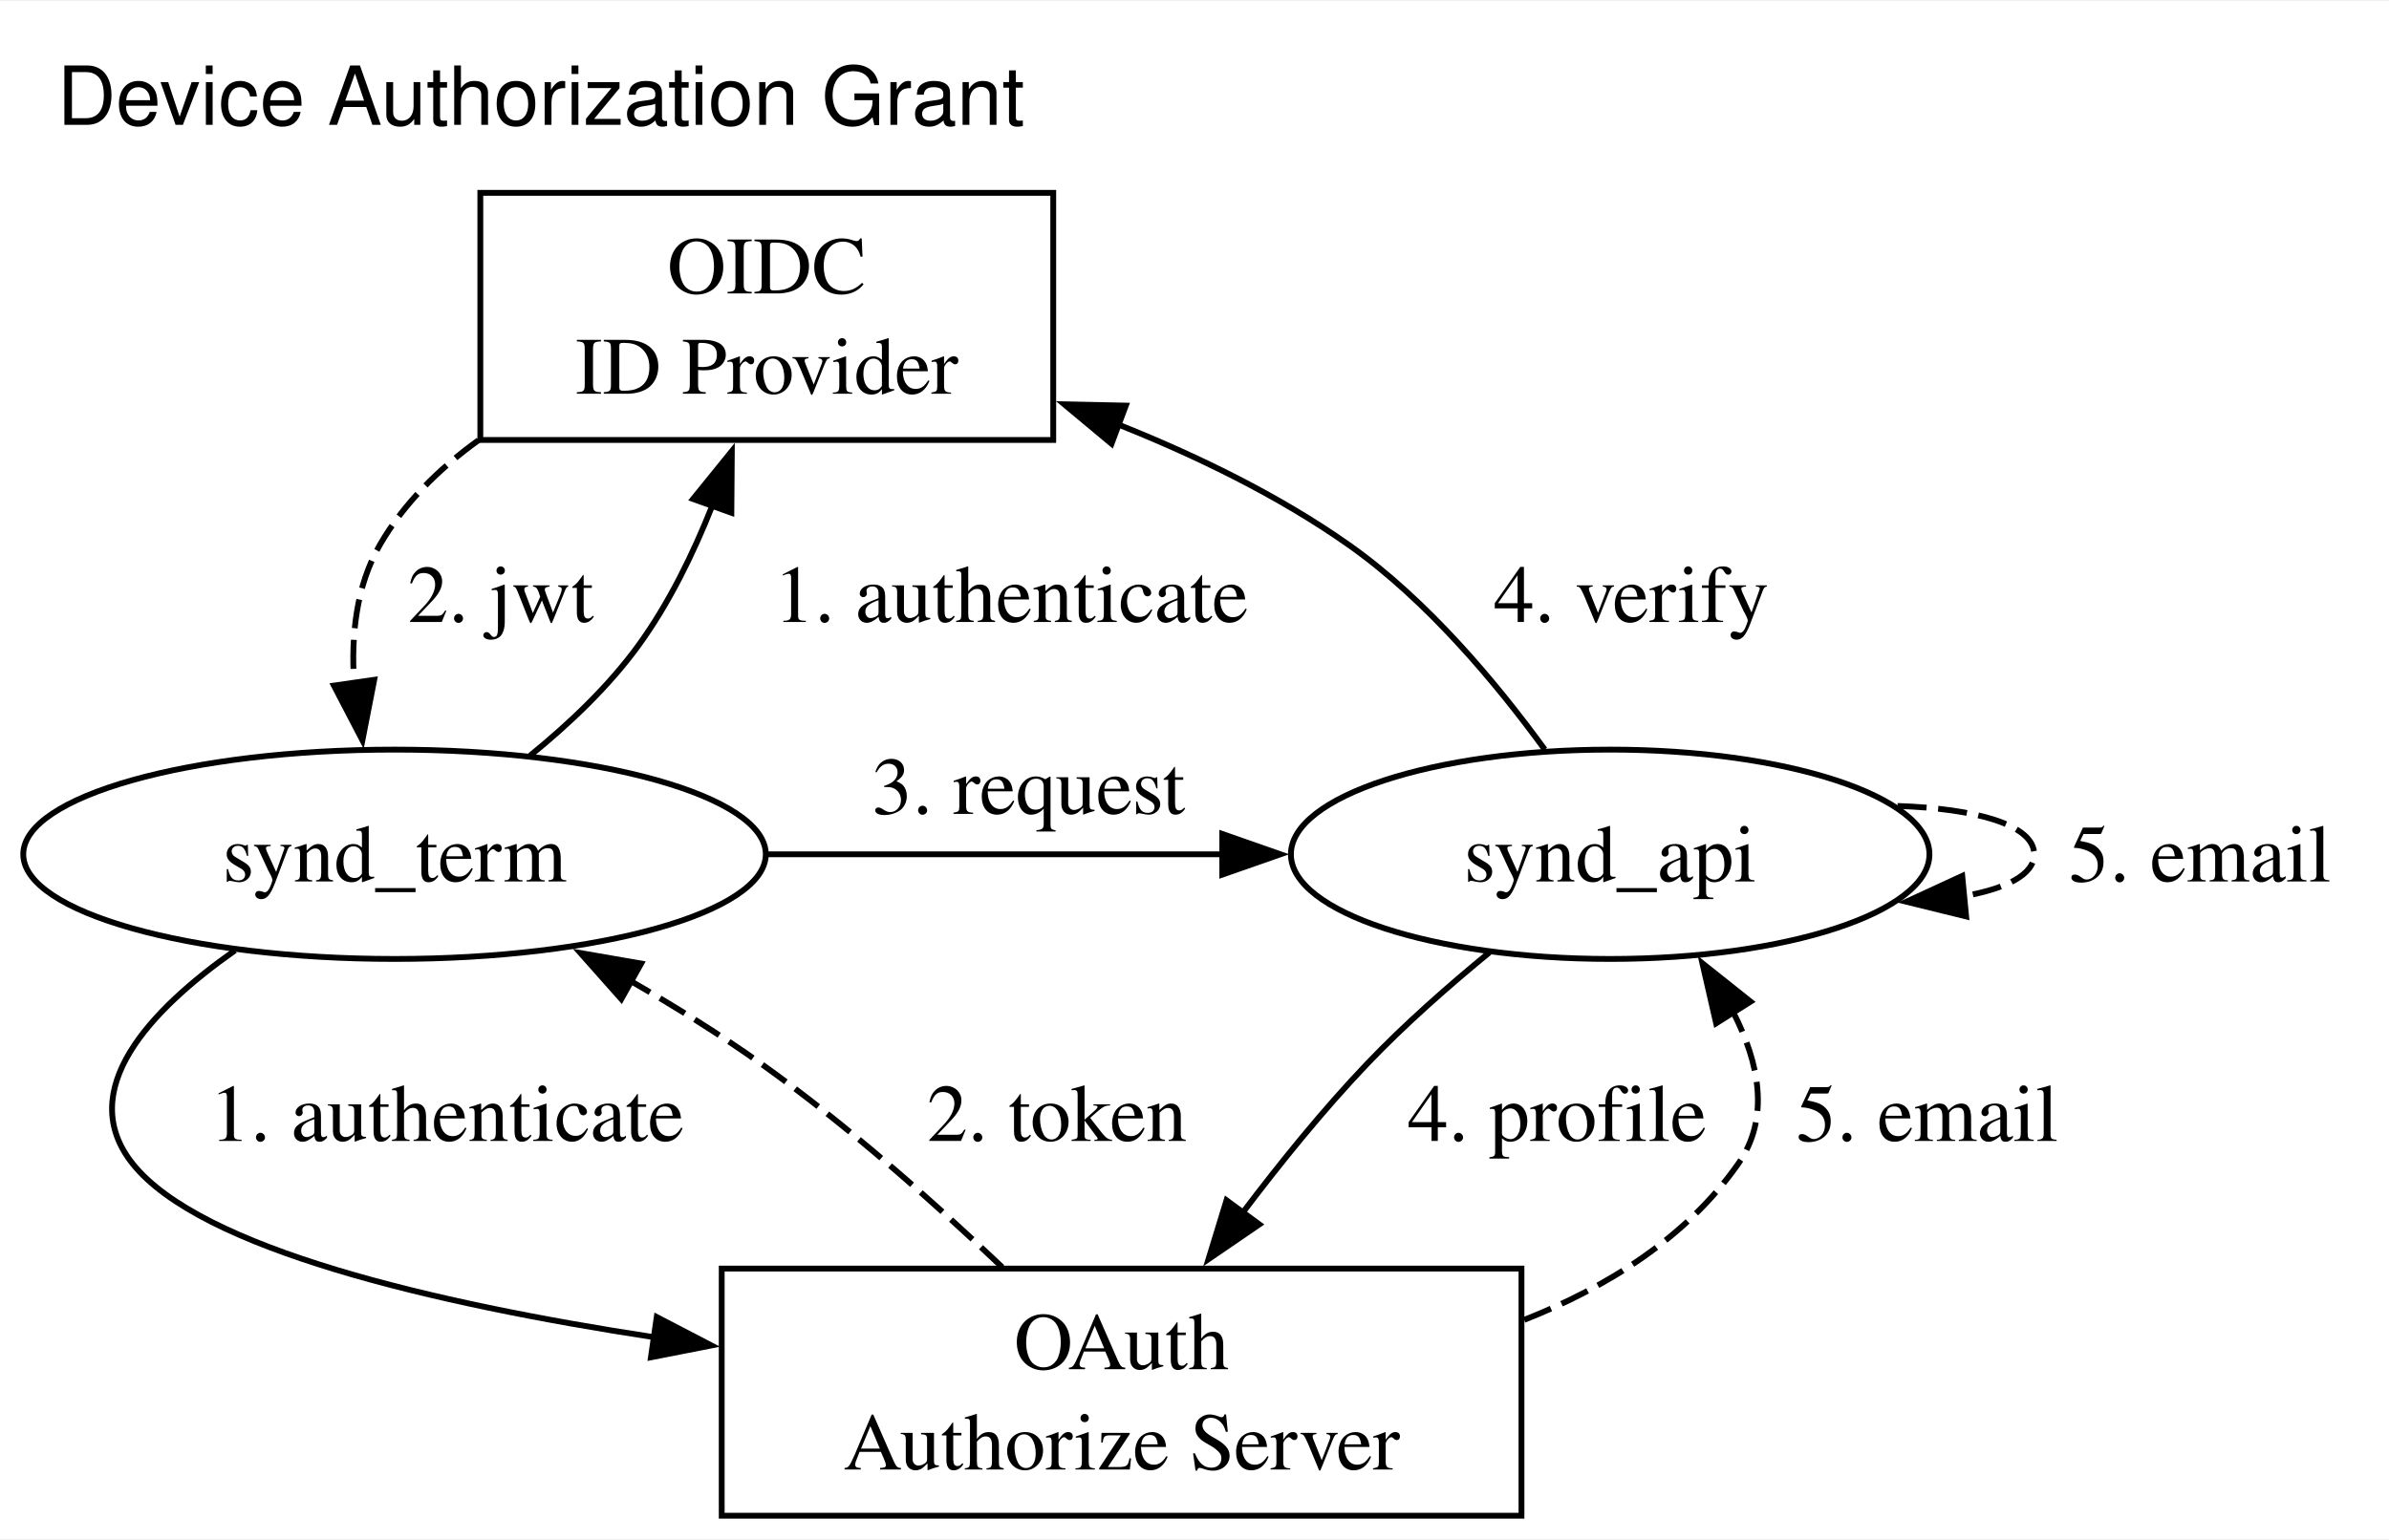
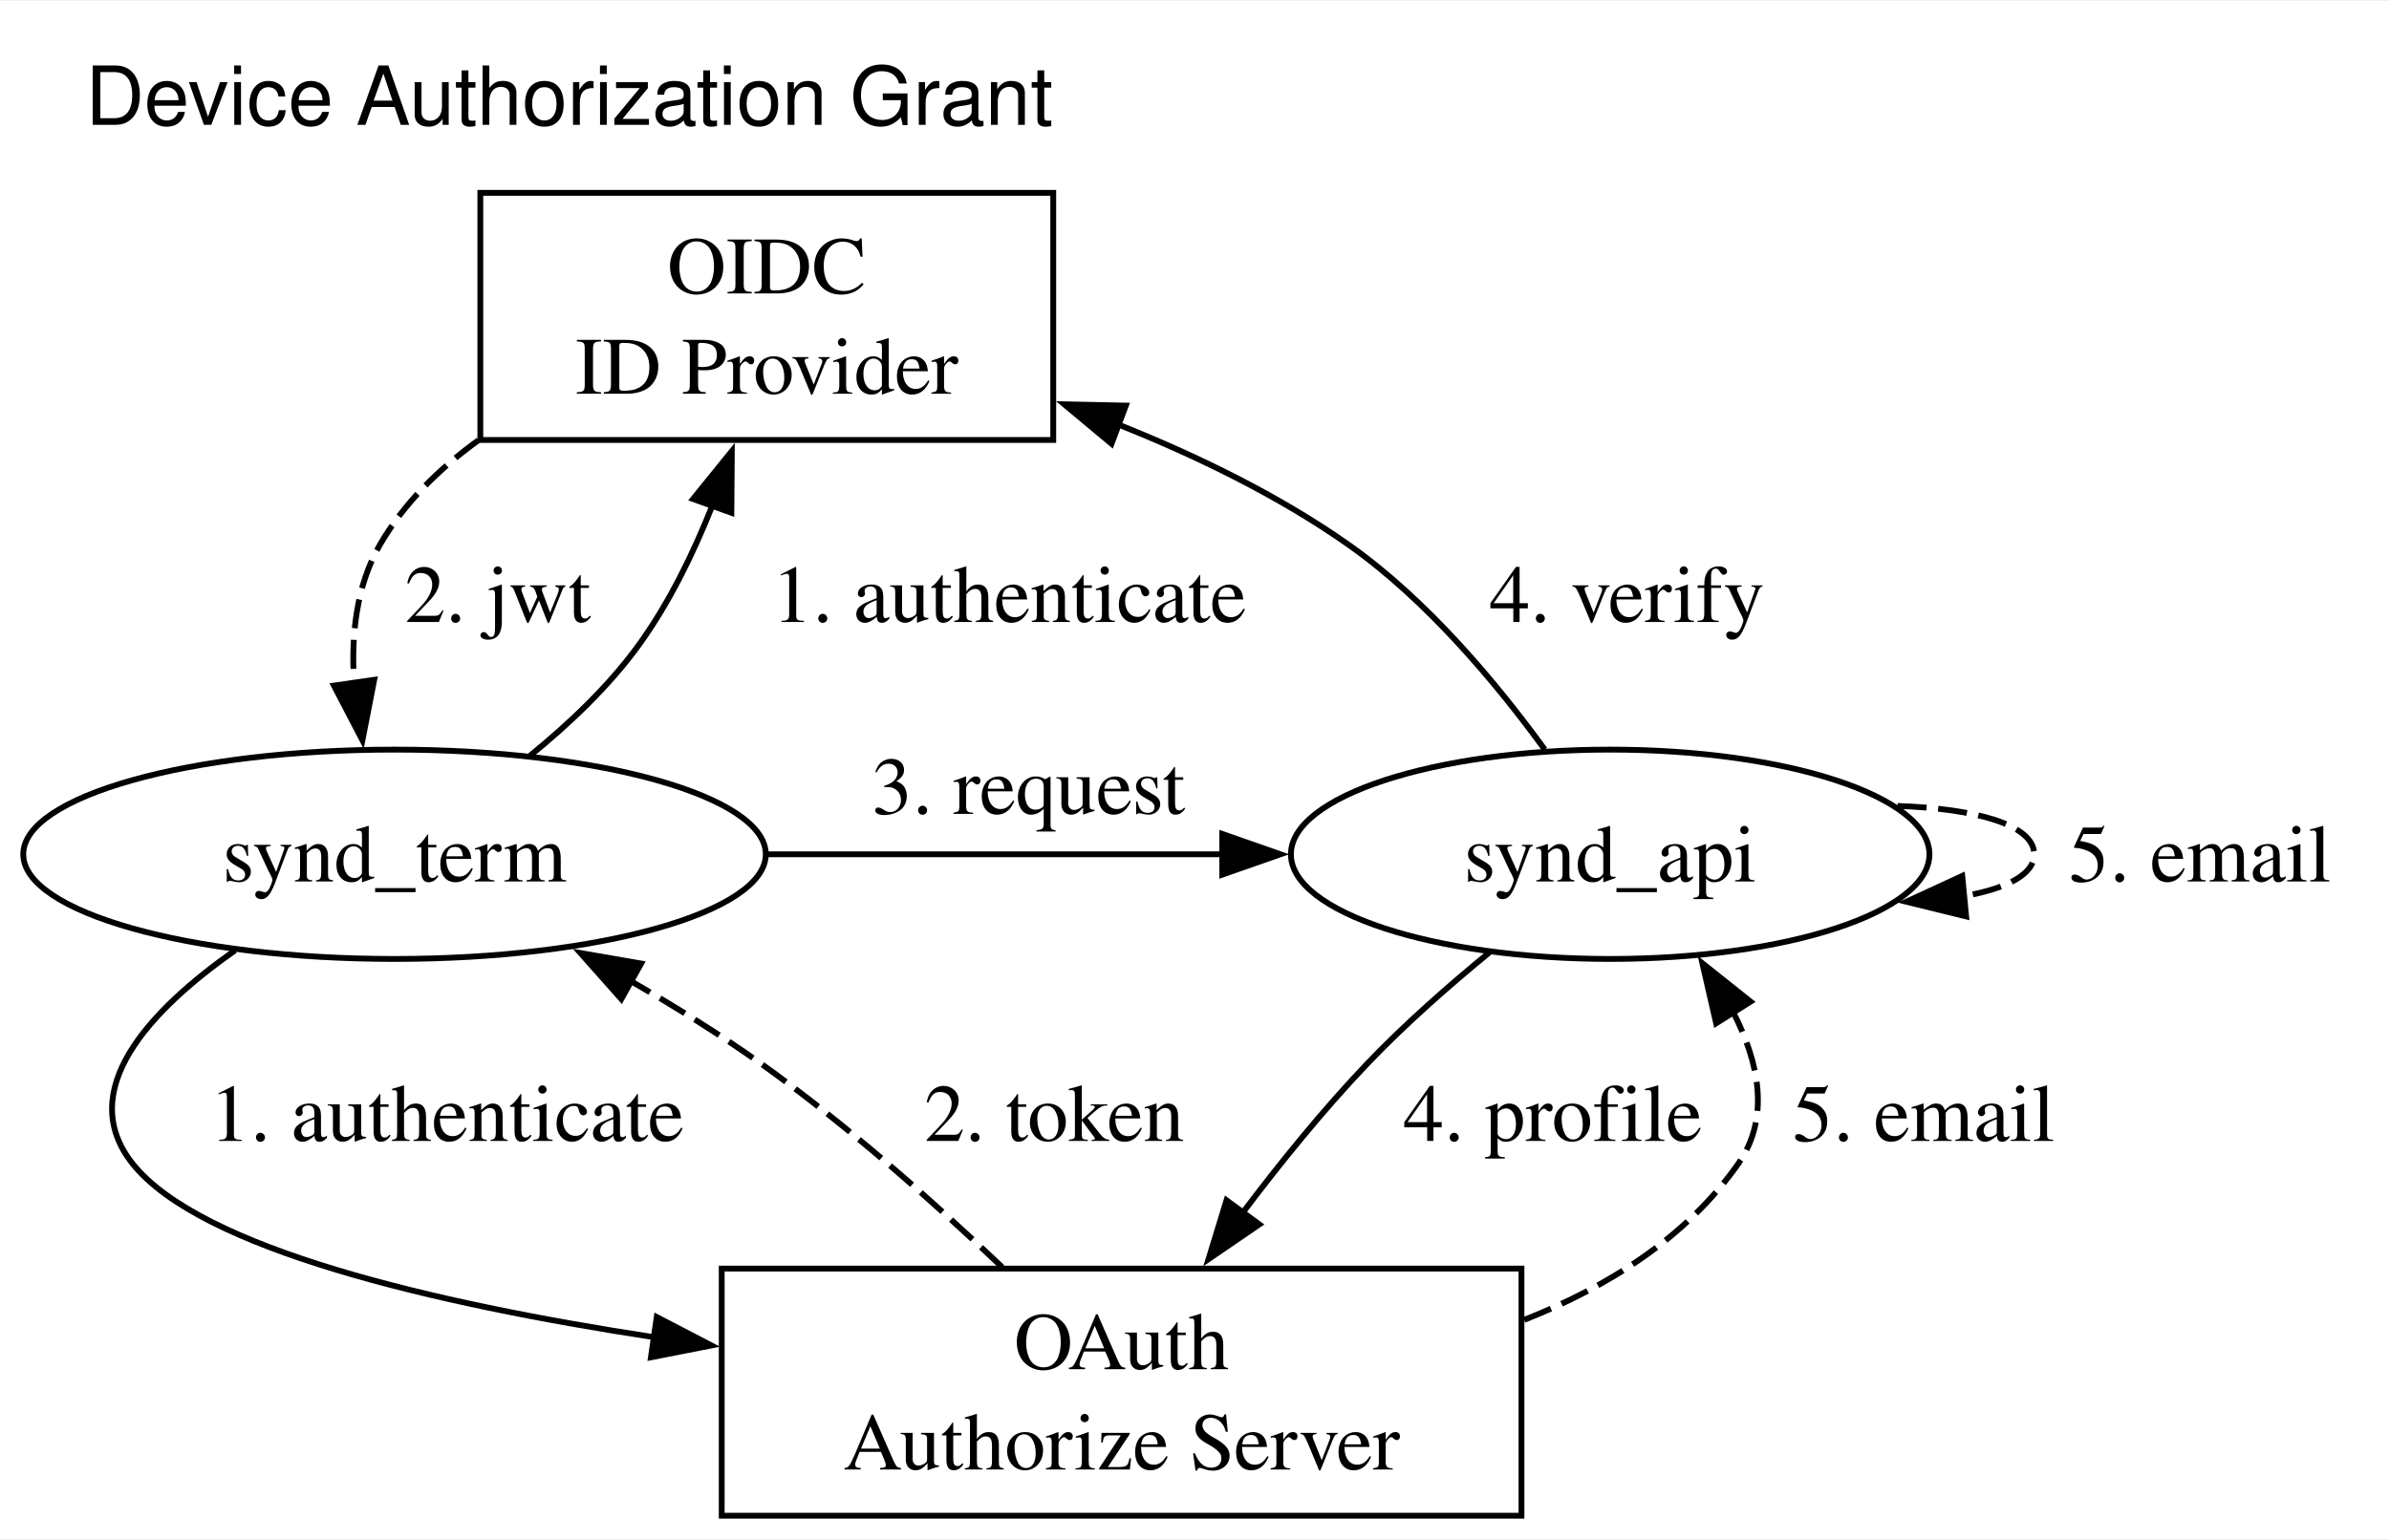
<svg xmlns="http://www.w3.org/2000/svg" width="411pt" height="265pt" viewBox="0.00 0.00 410.73 264.50">
  <g id="graph0" class="graph" transform="scale(1 1) rotate(0) translate(4 260.5)">
    <polygon fill="white" stroke="none" points="-4,4 -4,-260.5 406.73,-260.5 406.73,4 -4,4" />
-     <text text-anchor="middle" x="89" y="-239.2" font-family="Helvetica,Arial,sans-serif" font-size="14.00">Device Authorization Grant</text>
+     <text text-anchor="middle" x="93.88" y="-239.2" font-family="Helvetica,Arial,sans-serif" font-size="14.00">Device Authorization Grant</text>
    <g id="node1" class="node">
      <ellipse fill="none" stroke="black" cx="63.83" cy="-113.75" rx="63.83" ry="18" />
      <text text-anchor="middle" x="63.83" y="-109.08" font-family="Times,serif" font-size="14.00">synd_term</text>
    </g>
    <g id="node2" class="node">
      <ellipse fill="none" stroke="black" cx="272.83" cy="-113.75" rx="54.89" ry="18" />
      <text text-anchor="middle" x="272.83" y="-109.08" font-family="Times,serif" font-size="14.00">synd_api</text>
    </g>
    <g id="edge5" class="edge">
      <path fill="none" stroke="black" d="M127.96,-113.75C152.83,-113.75 181.31,-113.75 206.39,-113.75" />
      <polygon fill="black" stroke="black" points="206.14,-117.25 216.14,-113.75 206.14,-110.25 206.14,-117.25" />
      <text text-anchor="middle" x="172.81" y="-120.7" font-family="Times,serif" font-size="14.00">3. request</text>
    </g>
    <g id="node3" class="node">
      <polygon fill="none" stroke="black" points="177.08,-227.5 78.58,-227.5 78.58,-185 177.08,-185 177.08,-227.5" />
      <text text-anchor="middle" x="127.83" y="-210.2" font-family="Times,serif" font-size="14.00">OIDC</text>
      <text text-anchor="middle" x="127.83" y="-192.95" font-family="Times,serif" font-size="14.00">ID Provider</text>
    </g>
    <g id="edge1" class="edge">
      <path fill="none" stroke="black" d="M87.15,-130.73C93.85,-136.17 100.71,-142.68 105.83,-149.75 111.02,-156.91 115.19,-165.45 118.45,-173.67" />
      <polygon fill="black" stroke="black" points="115.15,-174.85 121.82,-183.08 121.74,-172.48 115.15,-174.85" />
-       <text text-anchor="middle" x="169.83" y="-153.7" font-family="Times,serif" font-size="14.00">1. authenticate</text>
+       <text text-anchor="middle" x="169.5" y="-153.7" font-family="Times,serif" font-size="14.00">1. authenticate</text>
    </g>
    <g id="node4" class="node">
      <polygon fill="none" stroke="black" points="257.58,-42.5 120.08,-42.5 120.08,0 257.58,0 257.58,-42.5" />
      <text text-anchor="middle" x="188.83" y="-25.2" font-family="Times,serif" font-size="14.00">OAuth</text>
      <text text-anchor="middle" x="188.83" y="-7.95" font-family="Times,serif" font-size="14.00">Authorize Server</text>
    </g>
    <g id="edge3" class="edge">
      <path fill="none" stroke="black" d="M36.41,-97.22C21.8,-86.96 8.74,-73.12 18.83,-60.5 30.49,-45.93 70.37,-36.52 108.57,-30.68" />
      <polygon fill="black" stroke="black" points="108.91,-34.17 118.31,-29.28 107.91,-27.24 108.91,-34.17" />
      <text text-anchor="middle" x="72.83" y="-64.45" font-family="Times,serif" font-size="14.00">1. authenticate</text>
    </g>
    <g id="edge7" class="edge">
      <path fill="none" stroke="black" stroke-dasharray="5,2" d="M322.23,-122.06C335.58,-121.62 345.73,-118.85 345.73,-113.75 345.73,-110.24 340.93,-107.84 333.59,-106.54" />
      <polygon fill="black" stroke="black" points="334.03,-103.06 323.74,-105.59 333.36,-110.03 334.03,-103.06" />
      <text text-anchor="middle" x="374.23" y="-109.08" font-family="Times,serif" font-size="14.00">5. email</text>
    </g>
    <g id="edge6" class="edge">
      <path fill="none" stroke="black" d="M261.58,-131.77C253.37,-143.06 241.35,-157.5 227.83,-167 215.84,-175.43 201.74,-182.3 187.97,-187.77" />
      <polygon fill="black" stroke="black" points="187.1,-184.35 178.96,-191.14 189.56,-190.91 187.1,-184.35" />
-       <text text-anchor="middle" x="276.46" y="-153.7" font-family="Times,serif" font-size="14.00">4. verify</text>
+       <text text-anchor="middle" x="275.71" y="-153.7" font-family="Times,serif" font-size="14.00">4. verify</text>
    </g>
    <g id="edge8" class="edge">
      <path fill="none" stroke="black" d="M252.07,-96.87C245.1,-91.16 237.48,-84.46 231.08,-77.75 223.53,-69.84 216.05,-60.6 209.53,-51.95" />
      <polygon fill="black" stroke="black" points="212.51,-50.1 203.77,-44.12 206.87,-54.25 212.51,-50.1" />
-       <text text-anchor="middle" x="263.71" y="-64.45" font-family="Times,serif" font-size="14.00">4. profile</text>
+       <text text-anchor="middle" x="262.96" y="-64.45" font-family="Times,serif" font-size="14.00">4. profile</text>
    </g>
    <g id="edge2" class="edge">
      <path fill="none" stroke="black" stroke-dasharray="5,2" d="M78.27,-184.96C71.5,-180.08 65.47,-174.15 61.33,-167 57.24,-159.92 56.34,-151.36 56.88,-143.23" />
      <polygon fill="black" stroke="black" points="60.34,-143.76 58.31,-133.36 53.41,-142.76 60.34,-143.76" />
-       <text text-anchor="middle" x="82.08" y="-153.7" font-family="Times,serif" font-size="14.00">2. jwt</text>
+       <text text-anchor="middle" x="81.58" y="-153.7" font-family="Times,serif" font-size="14.00">2. jwt</text>
    </g>
    <g id="edge4" class="edge">
      <path fill="none" stroke="black" stroke-dasharray="5,2" d="M168.3,-42.75C156.67,-53.8 141.55,-67.28 126.83,-77.75 119.82,-82.74 112.02,-87.58 104.37,-91.99" />
      <polygon fill="black" stroke="black" points="102.82,-88.85 95.79,-96.77 106.23,-94.96 102.82,-88.85" />
-       <text text-anchor="middle" x="177.71" y="-64.45" font-family="Times,serif" font-size="14.00">2. token</text>
+       <text text-anchor="middle" x="177.24" y="-64.45" font-family="Times,serif" font-size="14.00">2. token</text>
    </g>
    <g id="edge9" class="edge">
      <path fill="none" stroke="black" stroke-dasharray="5,2" d="M258.04,-33.68C272.46,-39.37 285.95,-47.85 294.83,-60.5 300.36,-68.37 298.46,-77.85 294,-86.56" />
      <polygon fill="black" stroke="black" points="291.05,-84.68 288.68,-95.01 296.97,-88.41 291.05,-84.68" />
-       <text text-anchor="middle" x="327.33" y="-64.45" font-family="Times,serif" font-size="14.00">5. email</text>
+       <text text-anchor="middle" x="326.73" y="-64.45" font-family="Times,serif" font-size="14.00">5. email</text>
    </g>
  </g>
</svg>
